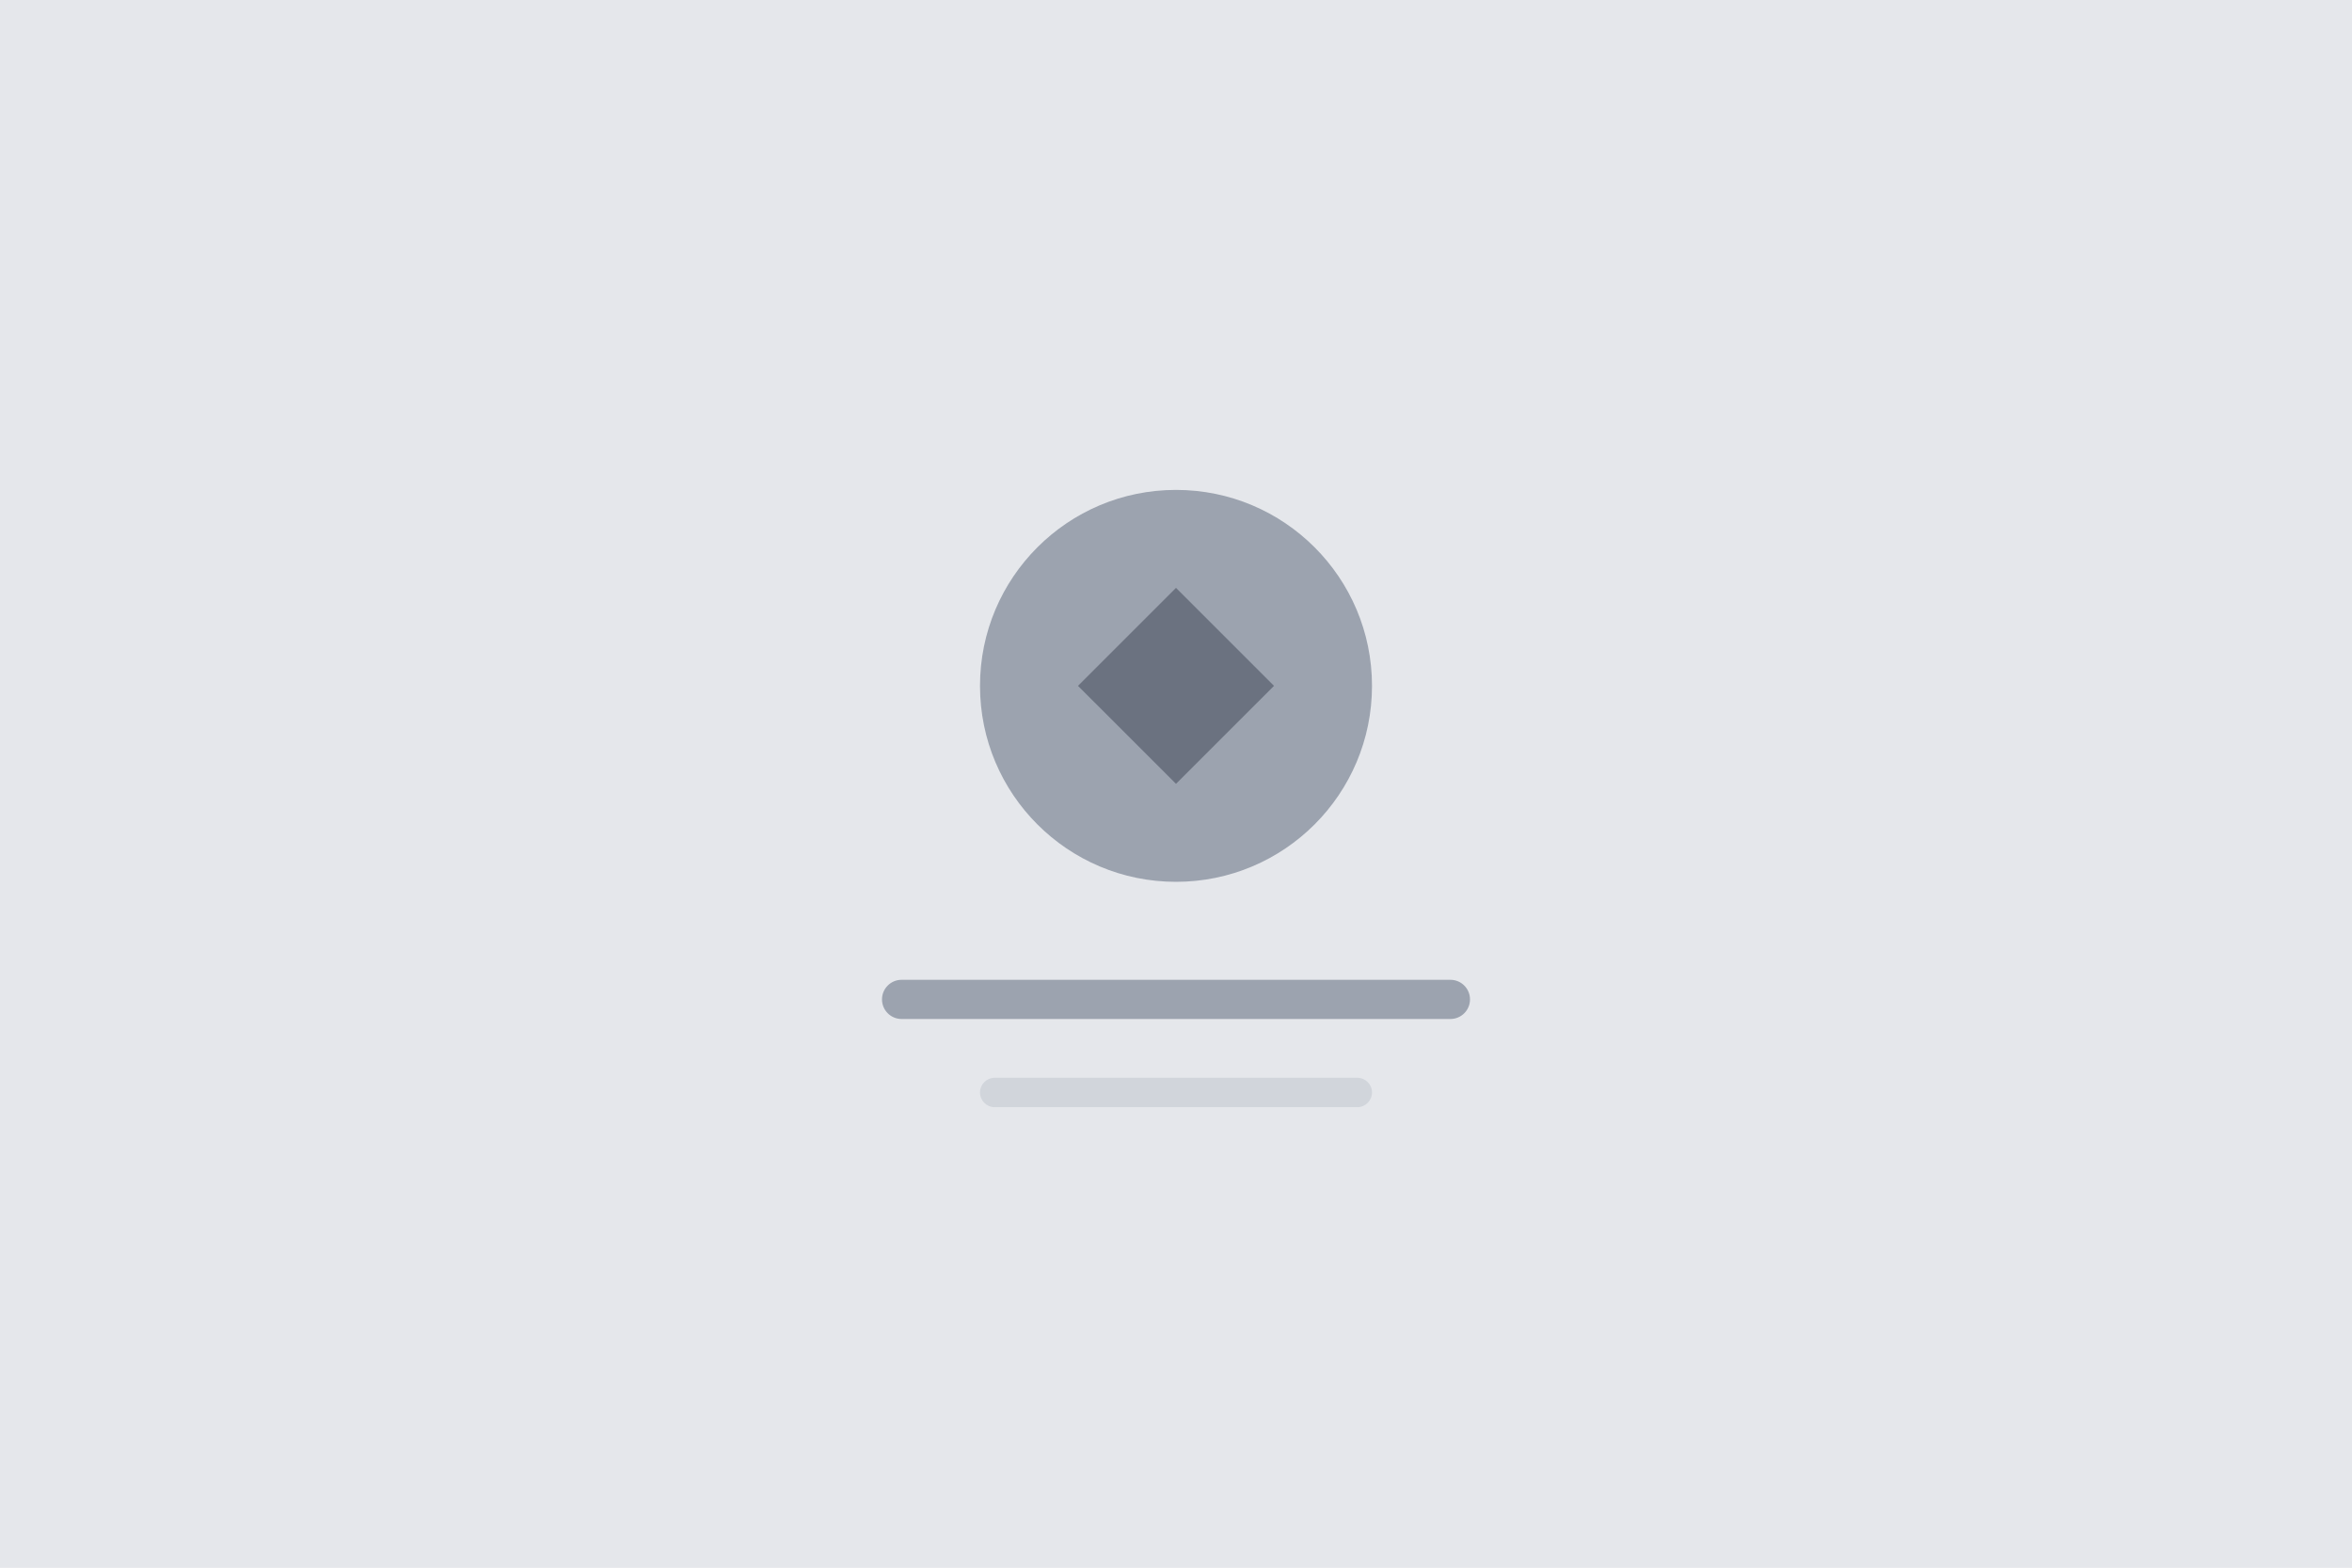
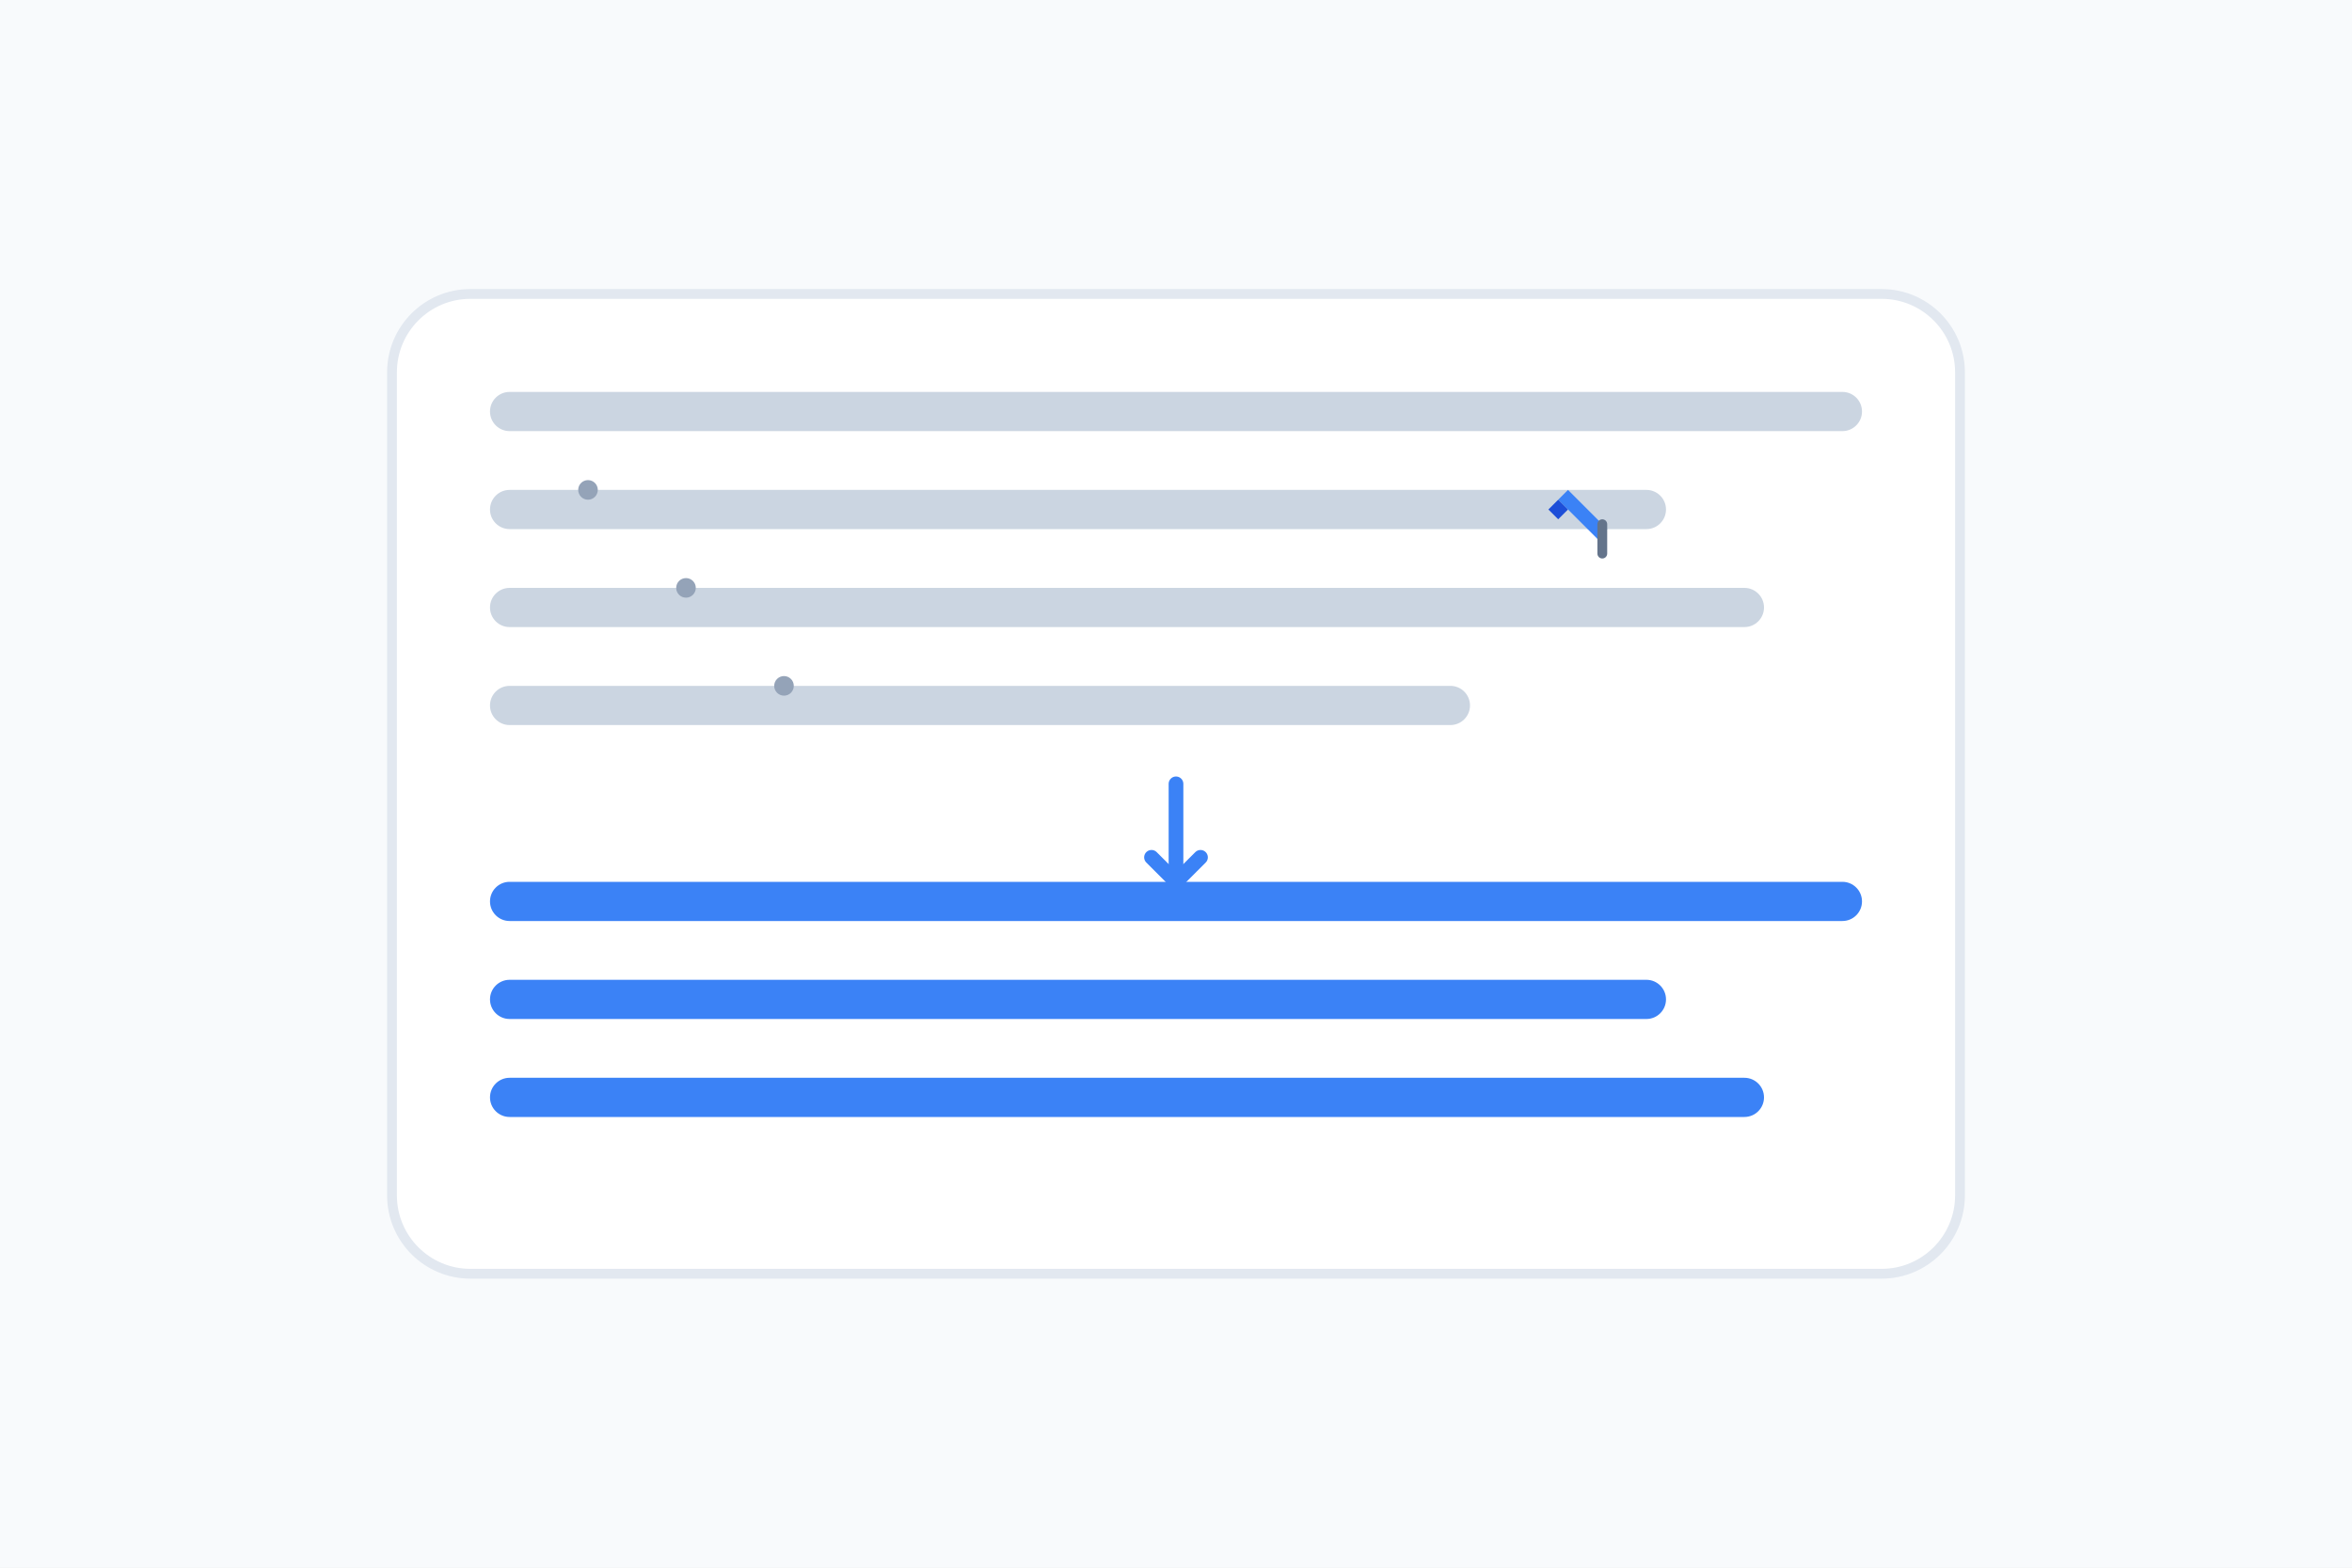
<svg xmlns="http://www.w3.org/2000/svg" width="480" height="320" viewBox="0 0 480 320" fill="none">
-   <rect width="480" height="320" fill="#E5E7EB" />
-   <circle cx="240" cy="140" r="40" fill="#9CA3AF" />
-   <path d="M220 140L240 120L260 140L240 160L220 140Z" fill="#6B7280" />
-   <rect x="180" y="200" width="120" height="8" rx="4" fill="#9CA3AF" />
-   <rect x="200" y="220" width="80" height="6" rx="3" fill="#D1D5DB" />
+   <rect width="480" height="320" fill="#F8FAFC" />
+   <rect x="80" y="60" width="320" height="200" rx="16" fill="#FFFFFF" stroke="#E2E8F0" stroke-width="2" />
+   <rect x="100" y="80" width="280" height="8" rx="4" fill="#CBD5E1" />
+   <rect x="100" y="100" width="240" height="8" rx="4" fill="#CBD5E1" />
+   <rect x="100" y="120" width="260" height="8" rx="4" fill="#CBD5E1" />
+   <rect x="100" y="140" width="200" height="8" rx="4" fill="#CBD5E1" />
+   <g transform="translate(320, 100)">
+     <path d="M0 0L8 8L6 10L-2 2L0 0Z" fill="#3B82F6" />
+     <path d="M-2 2L-4 4L-2 6L0 4L-2 2Z" fill="#1D4ED8" />
+     <rect x="6" y="6" width="2" height="8" rx="1" fill="#64748B" />
+   </g>
+   <rect x="100" y="180" width="280" height="8" rx="4" fill="#3B82F6" />
+   <rect x="100" y="200" width="240" height="8" rx="4" fill="#3B82F6" />
+   <rect x="100" y="220" width="260" height="8" rx="4" fill="#3B82F6" />
+   <path d="M240 160L240 180" stroke="#3B82F6" stroke-width="3" stroke-linecap="round" />
+   <path d="M235 175L240 180L245 175" stroke="#3B82F6" stroke-width="3" stroke-linecap="round" stroke-linejoin="round" />
+   <circle cx="120" cy="100" r="2" fill="#94A3B8" />
+   <circle cx="140" cy="120" r="2" fill="#94A3B8" />
+   <circle cx="160" cy="140" r="2" fill="#94A3B8" />
</svg>
